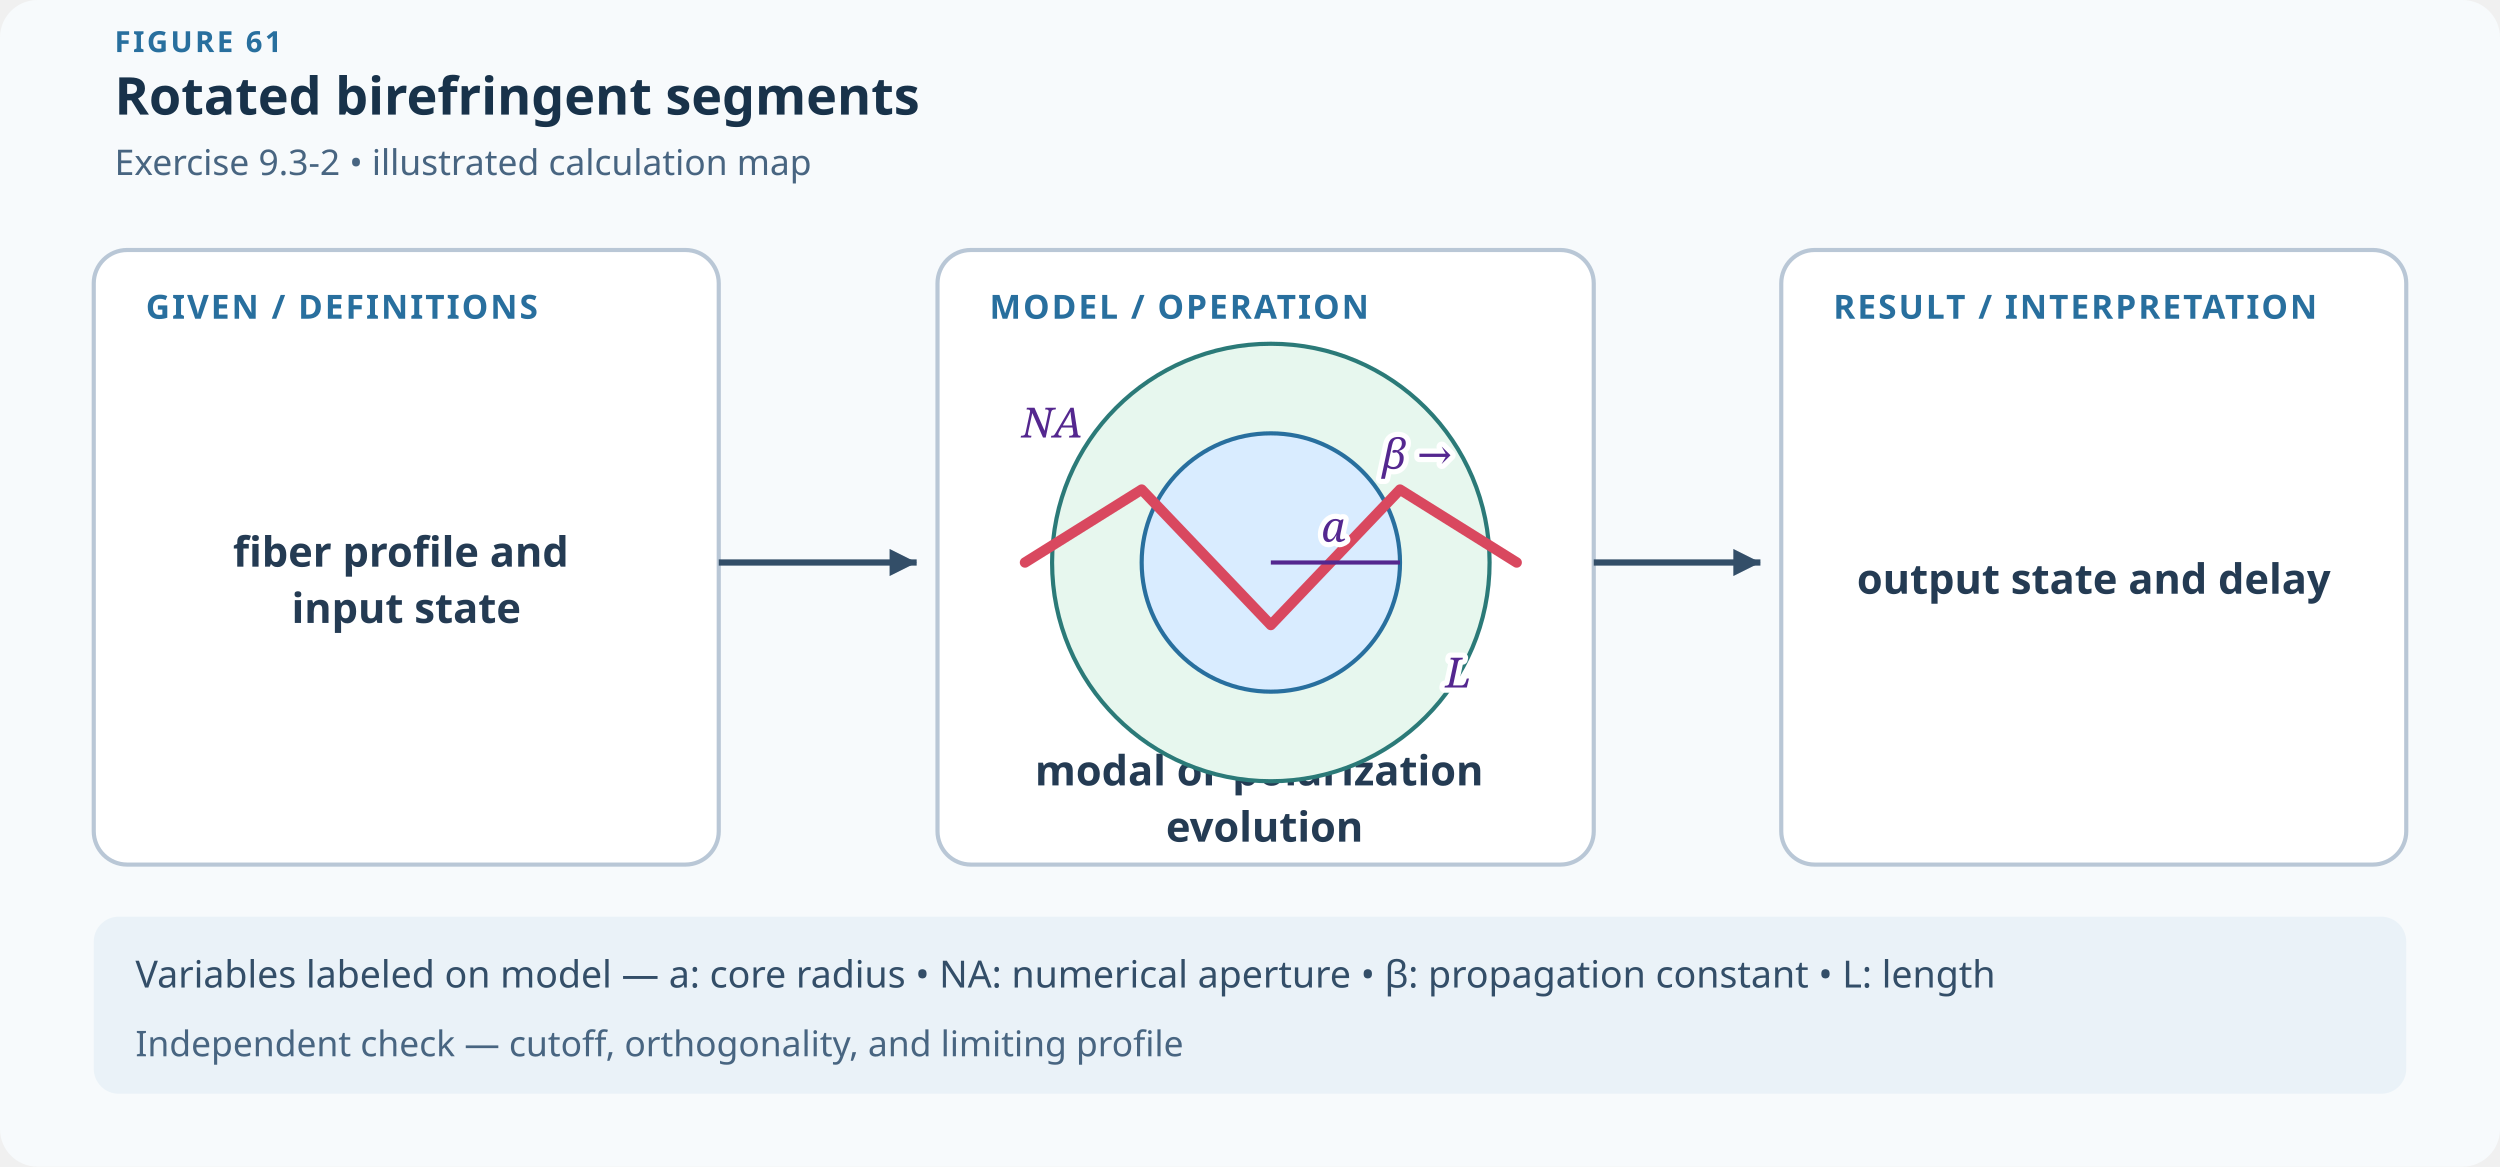
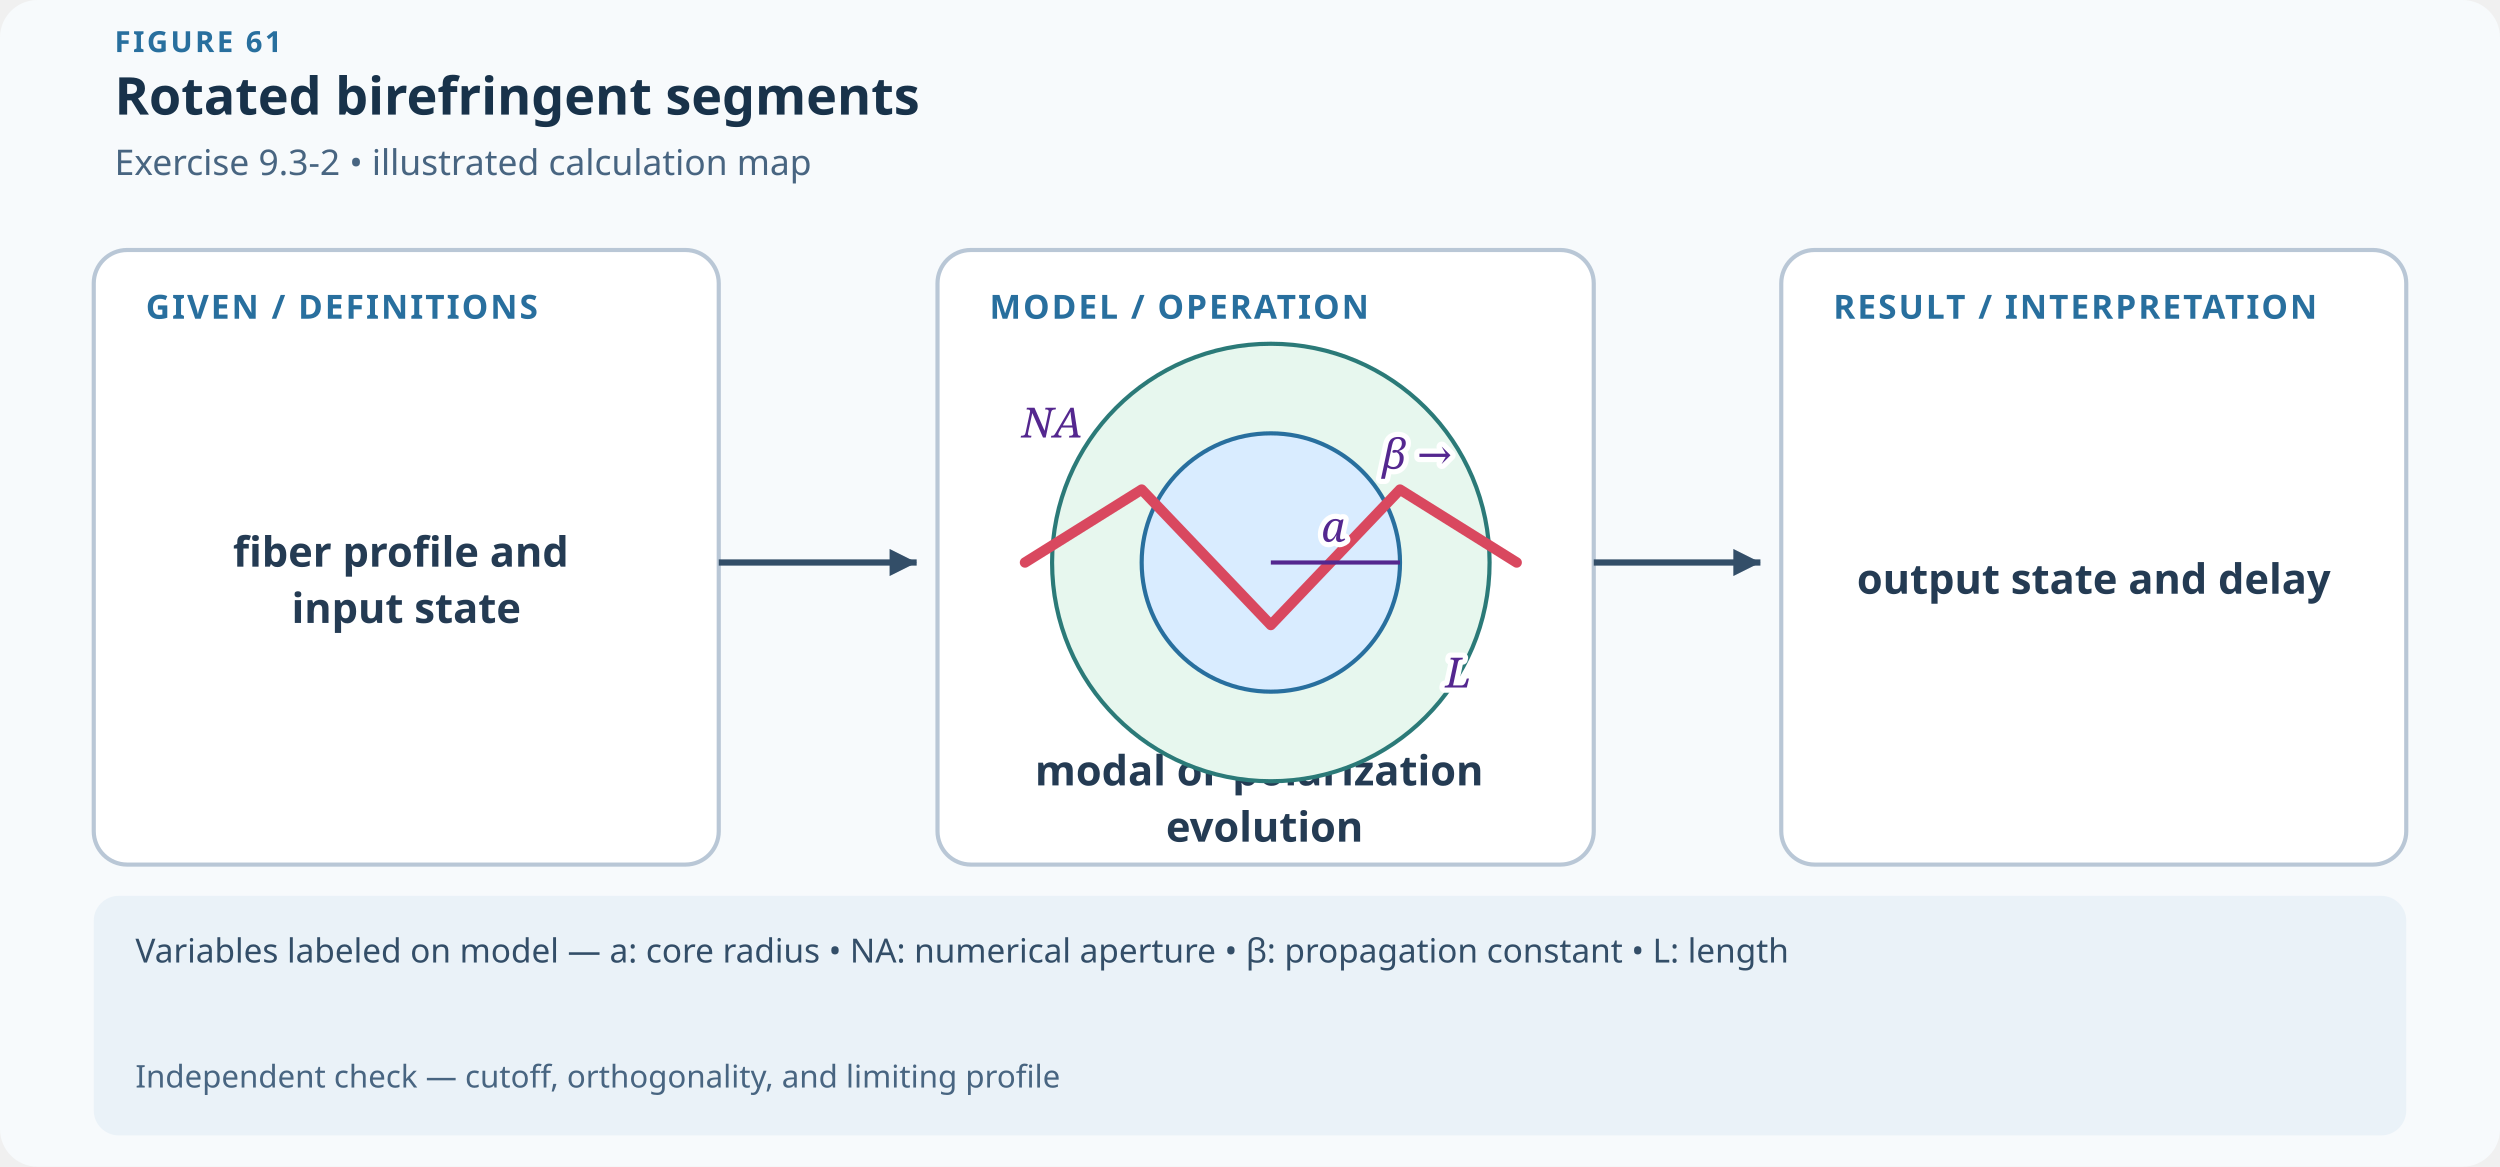
<svg xmlns="http://www.w3.org/2000/svg" width="1200" height="560" viewBox="0 0 1200 560" role="img" aria-labelledby="title desc" data-category="fiber" data-figure="61">
  <defs>
    <style>
-       .bg{fill:#f7fafc}.card{fill:#fff;stroke:#b9c7d6;stroke-width:2}.band{fill:#eaf2f8}.figureid{font:700 14px sans-serif;fill:#286f9e;letter-spacing:1.2px}.head{font:700 25px sans-serif;fill:#18324a}.sub{font:17px sans-serif;fill:#486581}.tag{font:700 16px sans-serif;fill:#286f9e;letter-spacing:1px}.label{font:700 20px sans-serif;fill:#243b53;text-anchor:middle}.legend{font:18px sans-serif;fill:#334e68}.check{font:17px sans-serif;fill:#486581}.accent{fill:none;stroke:#d9485f;stroke-width:5;stroke-linecap:round;stroke-linejoin:round}.accent2{fill:none;stroke:#8b5cf6;stroke-width:4;stroke-linecap:round;stroke-linejoin:round}.optic{fill:none;stroke:#286f9e;stroke-width:5}.thin{fill:none;stroke:#61788a;stroke-width:3}.axis{fill:none;stroke:#8295a5;stroke-width:2}.point{fill:#173f5f}.iconbox{fill:#edf7ff;stroke:#286f9e;stroke-width:3}.opticfill{fill:#286f9e}.layer1{fill:#d9ecff;stroke:#286f9e;stroke-width:2}.layer2{fill:#e7f7ee;stroke:#2b7a78;stroke-width:2}.icontext{font:italic 22px serif;fill:#6d28d9}.var{font:italic 20px serif;fill:#54278f;text-anchor:middle;paint-order:stroke;stroke:#fff;stroke-width:5px;stroke-linejoin:round}.smallvar{font-size:17px}.callout{fill:none;stroke:#54278f;stroke-width:2}.tick{fill:none;stroke:#54278f;stroke-width:2}.flow{stroke:#334e68;stroke-width:3;marker-end:url(#arrow)}
+       .bg{fill:#f7fafc}.card{fill:#fff;stroke:#b9c7d6;stroke-width:2}.band{fill:#eaf2f8}.figureid{font:700 14px sans-serif;fill:#286f9e;letter-spacing:1.2px}.head{font:700 25px sans-serif;fill:#18324a}.sub{font:17px sans-serif;fill:#486581}.tag{font:700 16px sans-serif;fill:#286f9e;letter-spacing:1px}.label{font:700 20px sans-serif;fill:#243b53;text-anchor:middle}.legend{font:16px sans-serif;fill:#334e68}.check{font:15px sans-serif;fill:#486581}.accent{fill:none;stroke:#d9485f;stroke-width:5;stroke-linecap:round;stroke-linejoin:round}.accent2{fill:none;stroke:#8b5cf6;stroke-width:4;stroke-linecap:round;stroke-linejoin:round}.optic{fill:none;stroke:#286f9e;stroke-width:5}.thin{fill:none;stroke:#61788a;stroke-width:3}.axis{fill:none;stroke:#8295a5;stroke-width:2}.point{fill:#173f5f}.iconbox{fill:#edf7ff;stroke:#286f9e;stroke-width:3}.opticfill{fill:#286f9e}.layer1{fill:#d9ecff;stroke:#286f9e;stroke-width:2}.layer2{fill:#e7f7ee;stroke:#2b7a78;stroke-width:2}.icontext{font:italic 22px serif;fill:#6d28d9}.var{font:italic 20px serif;fill:#54278f;text-anchor:middle;paint-order:stroke;stroke:#fff;stroke-width:5px;stroke-linejoin:round}.smallvar{font-size:17px}.annotation{font:14px sans-serif;fill:#486581;text-anchor:middle;paint-order:stroke;stroke:#fff;stroke-width:4px}.callout{fill:none;stroke:#54278f;stroke-width:2}.tick{fill:none;stroke:#54278f;stroke-width:2}.flow{stroke:#334e68;stroke-width:3;marker-end:url(#arrow)}
    </style>
    <marker id="arrow" markerUnits="userSpaceOnUse" markerWidth="13" markerHeight="13" refX="13" refY="6.5" orient="auto">
      <path d="M0,0 L13,6.5 L0,13 Z" fill="#334e68" />
    </marker>
  </defs>
  <rect class="bg" width="1200" height="560" rx="18" />
  <text class="figureid" x="55" y="25">FIGURE 61</text>
  <text class="head" x="55" y="55">Rotated birefringent segments</text>
  <text class="sub" x="55" y="84">Exercise 9.3-2 • illustrated calculation map</text>
  <rect class="card" x="45" y="120" width="300" height="295" rx="16" />
  <rect class="card" x="450" y="120" width="315" height="295" rx="16" />
  <rect class="card" x="855" y="120" width="300" height="295" rx="16" />
  <text class="tag" x="70" y="153">GIVEN / DEFINITIONS</text>
  <text class="tag" x="475" y="153">MODEL / OPERATION</text>
  <text class="tag" x="880" y="153">RESULT / INTERPRETATION</text>
  <text class="label" x="195">
    <tspan x="195" y="272">fiber profile and</tspan>
    <tspan x="195" y="299">input state</tspan>
  </text>
  <text class="label" x="607">
    <tspan x="607" y="377">modal or polarization</tspan>
    <tspan x="607" y="404">evolution</tspan>
  </text>
  <text class="label" x="1005">
    <tspan x="1005" y="285">output state and delay</tspan>
  </text>
  <line class="flow" x1="345" y1="270" x2="440" y2="270" />
  <line class="flow" x1="765" y1="270" x2="845" y2="270" />
  <circle class="layer2" cx="610" cy="270" r="105" />
  <circle class="layer1" cx="610" cy="270" r="62" />
  <path class="accent" d="M492 270 L548 235 L610 300 L672 235 L728 270" />
  <g id="variable-labels">
    <line class="callout" x1="610" y1="270" x2="672" y2="270" />
    <text class="var" x="640" y="260">a</text>
    <text class="var" x="505" y="210">NA</text>
    <text class="var" x="680" y="225">β →</text>
    <text class="var" x="700" y="330">L</text>
  </g>
-   <rect class="band" x="45" y="440" width="1110" height="85" rx="12" />
-   <text class="legend" x="65" y="474">Variables labeled on model — a: core radius • NA: numerical aperture • β: propagation constant • L: length</text>
-   <text class="check" x="65" y="507">Independent check — cutoff, orthogonality, and limiting profile</text>
+   <rect class="band" x="45" y="430" width="1110" height="115" rx="12" />
+   <text class="legend" x="65">
+     <tspan x="65" y="462">Variables labeled on model — a: core radius • NA: numerical aperture • β: propagation constant • L: length</tspan>
+   </text>
+   <text class="check" x="65">
+     <tspan x="65" y="522">Independent check — cutoff, orthogonality, and limiting profile</tspan>
+   </text>
</svg>
